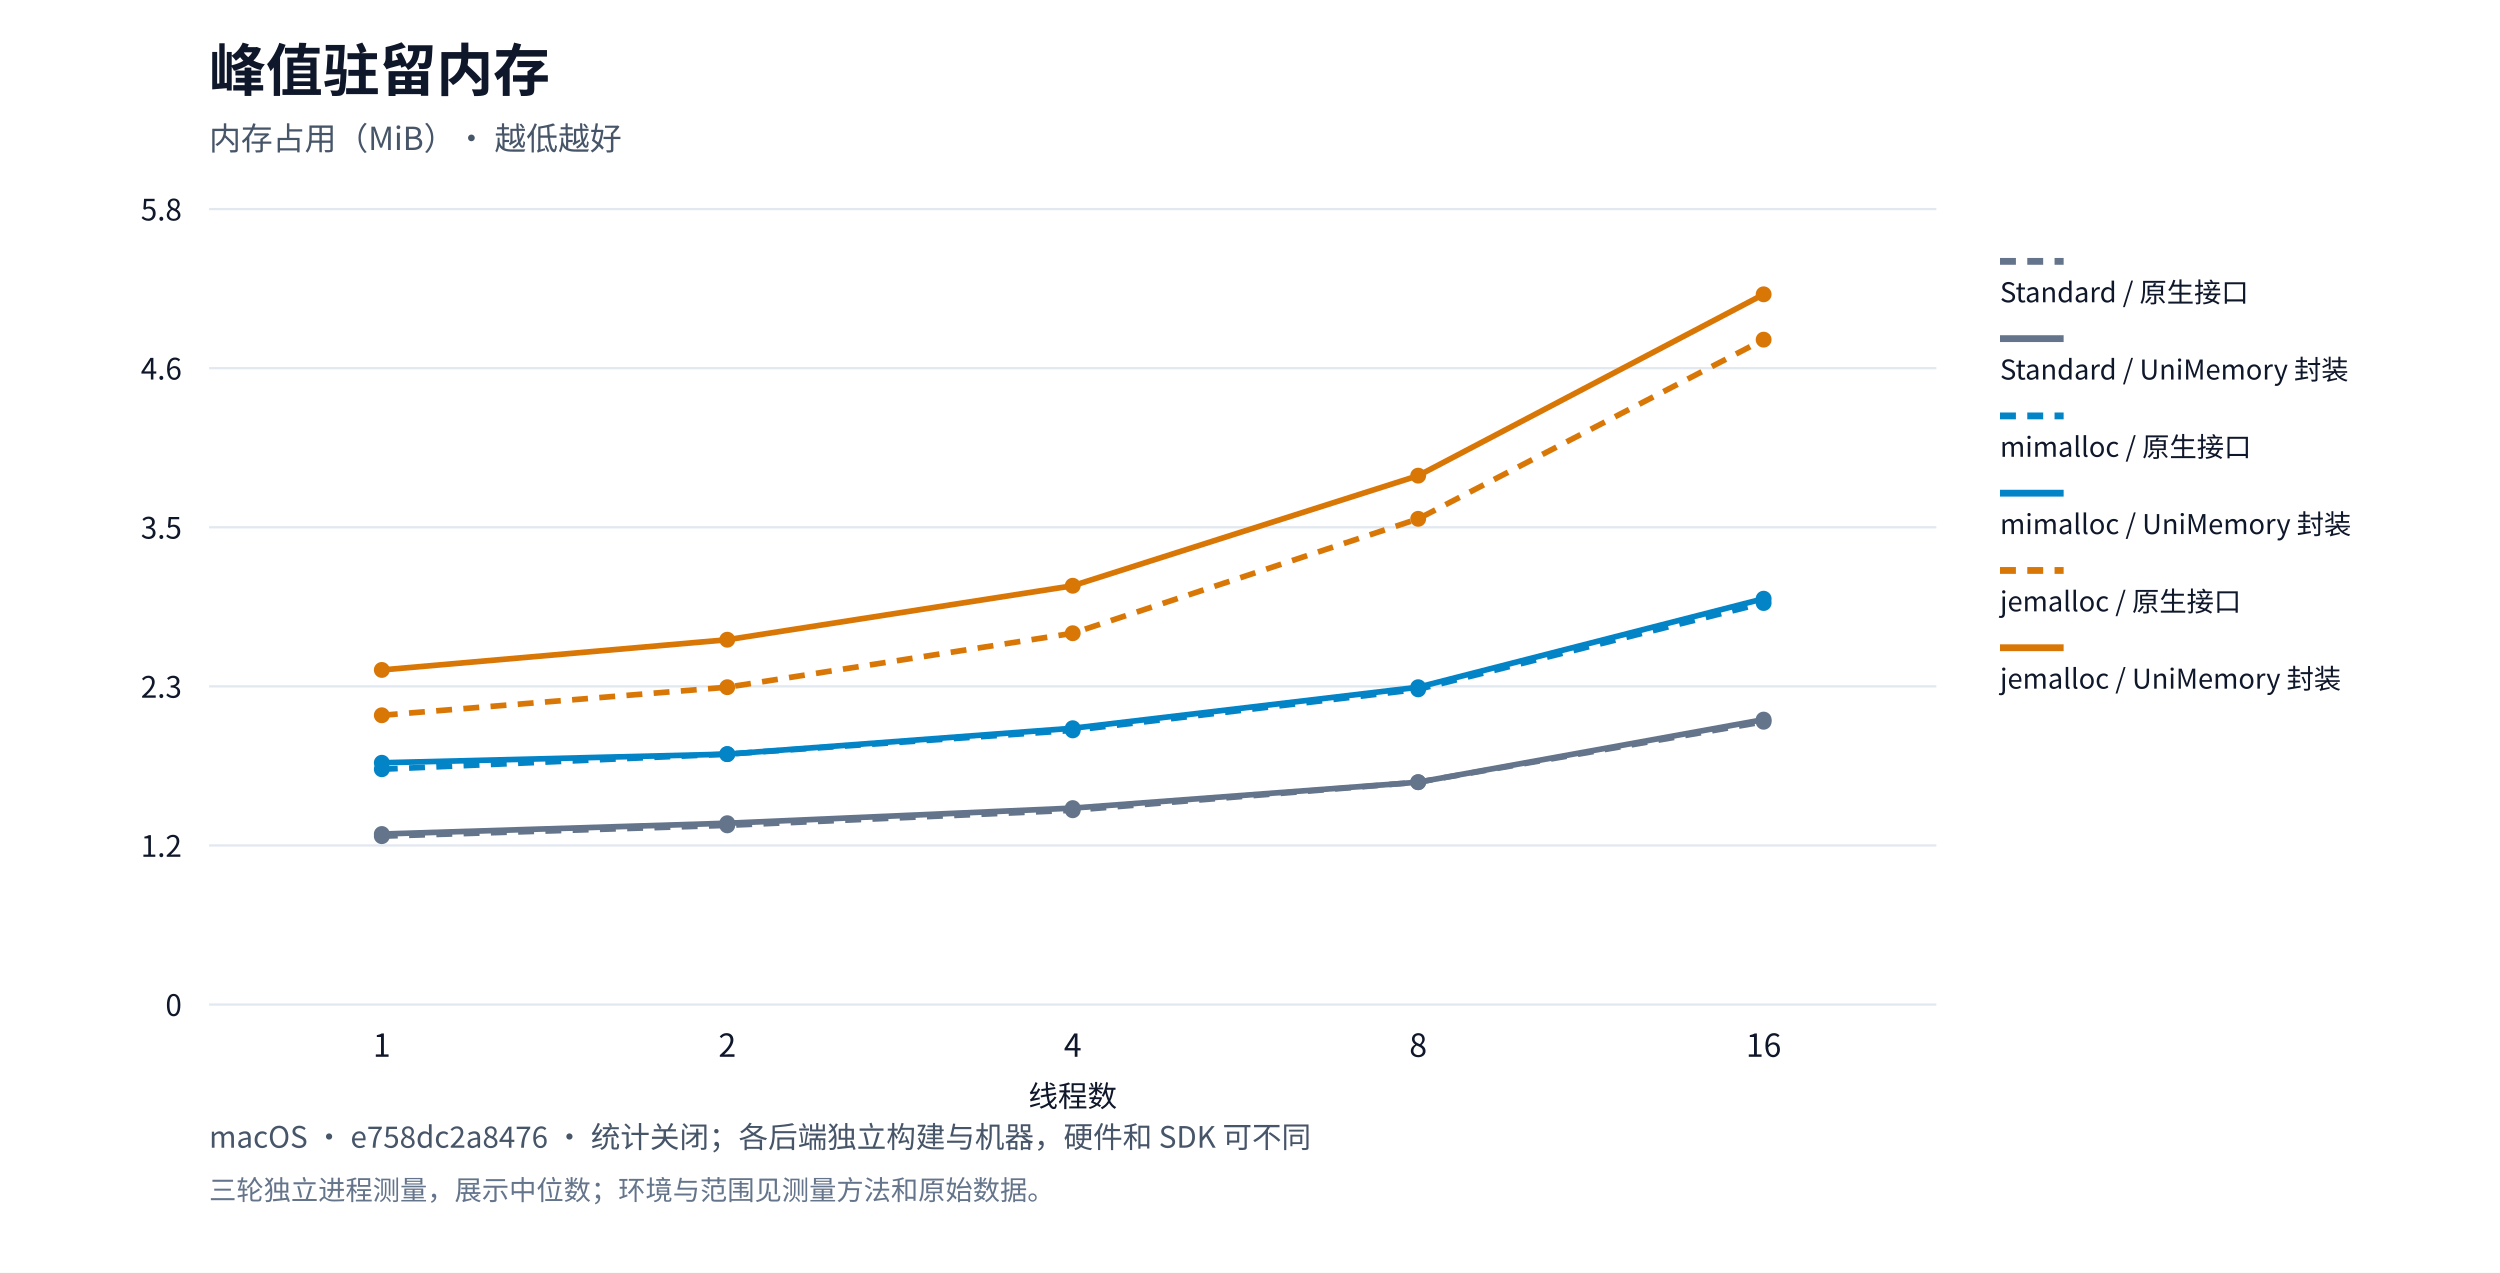
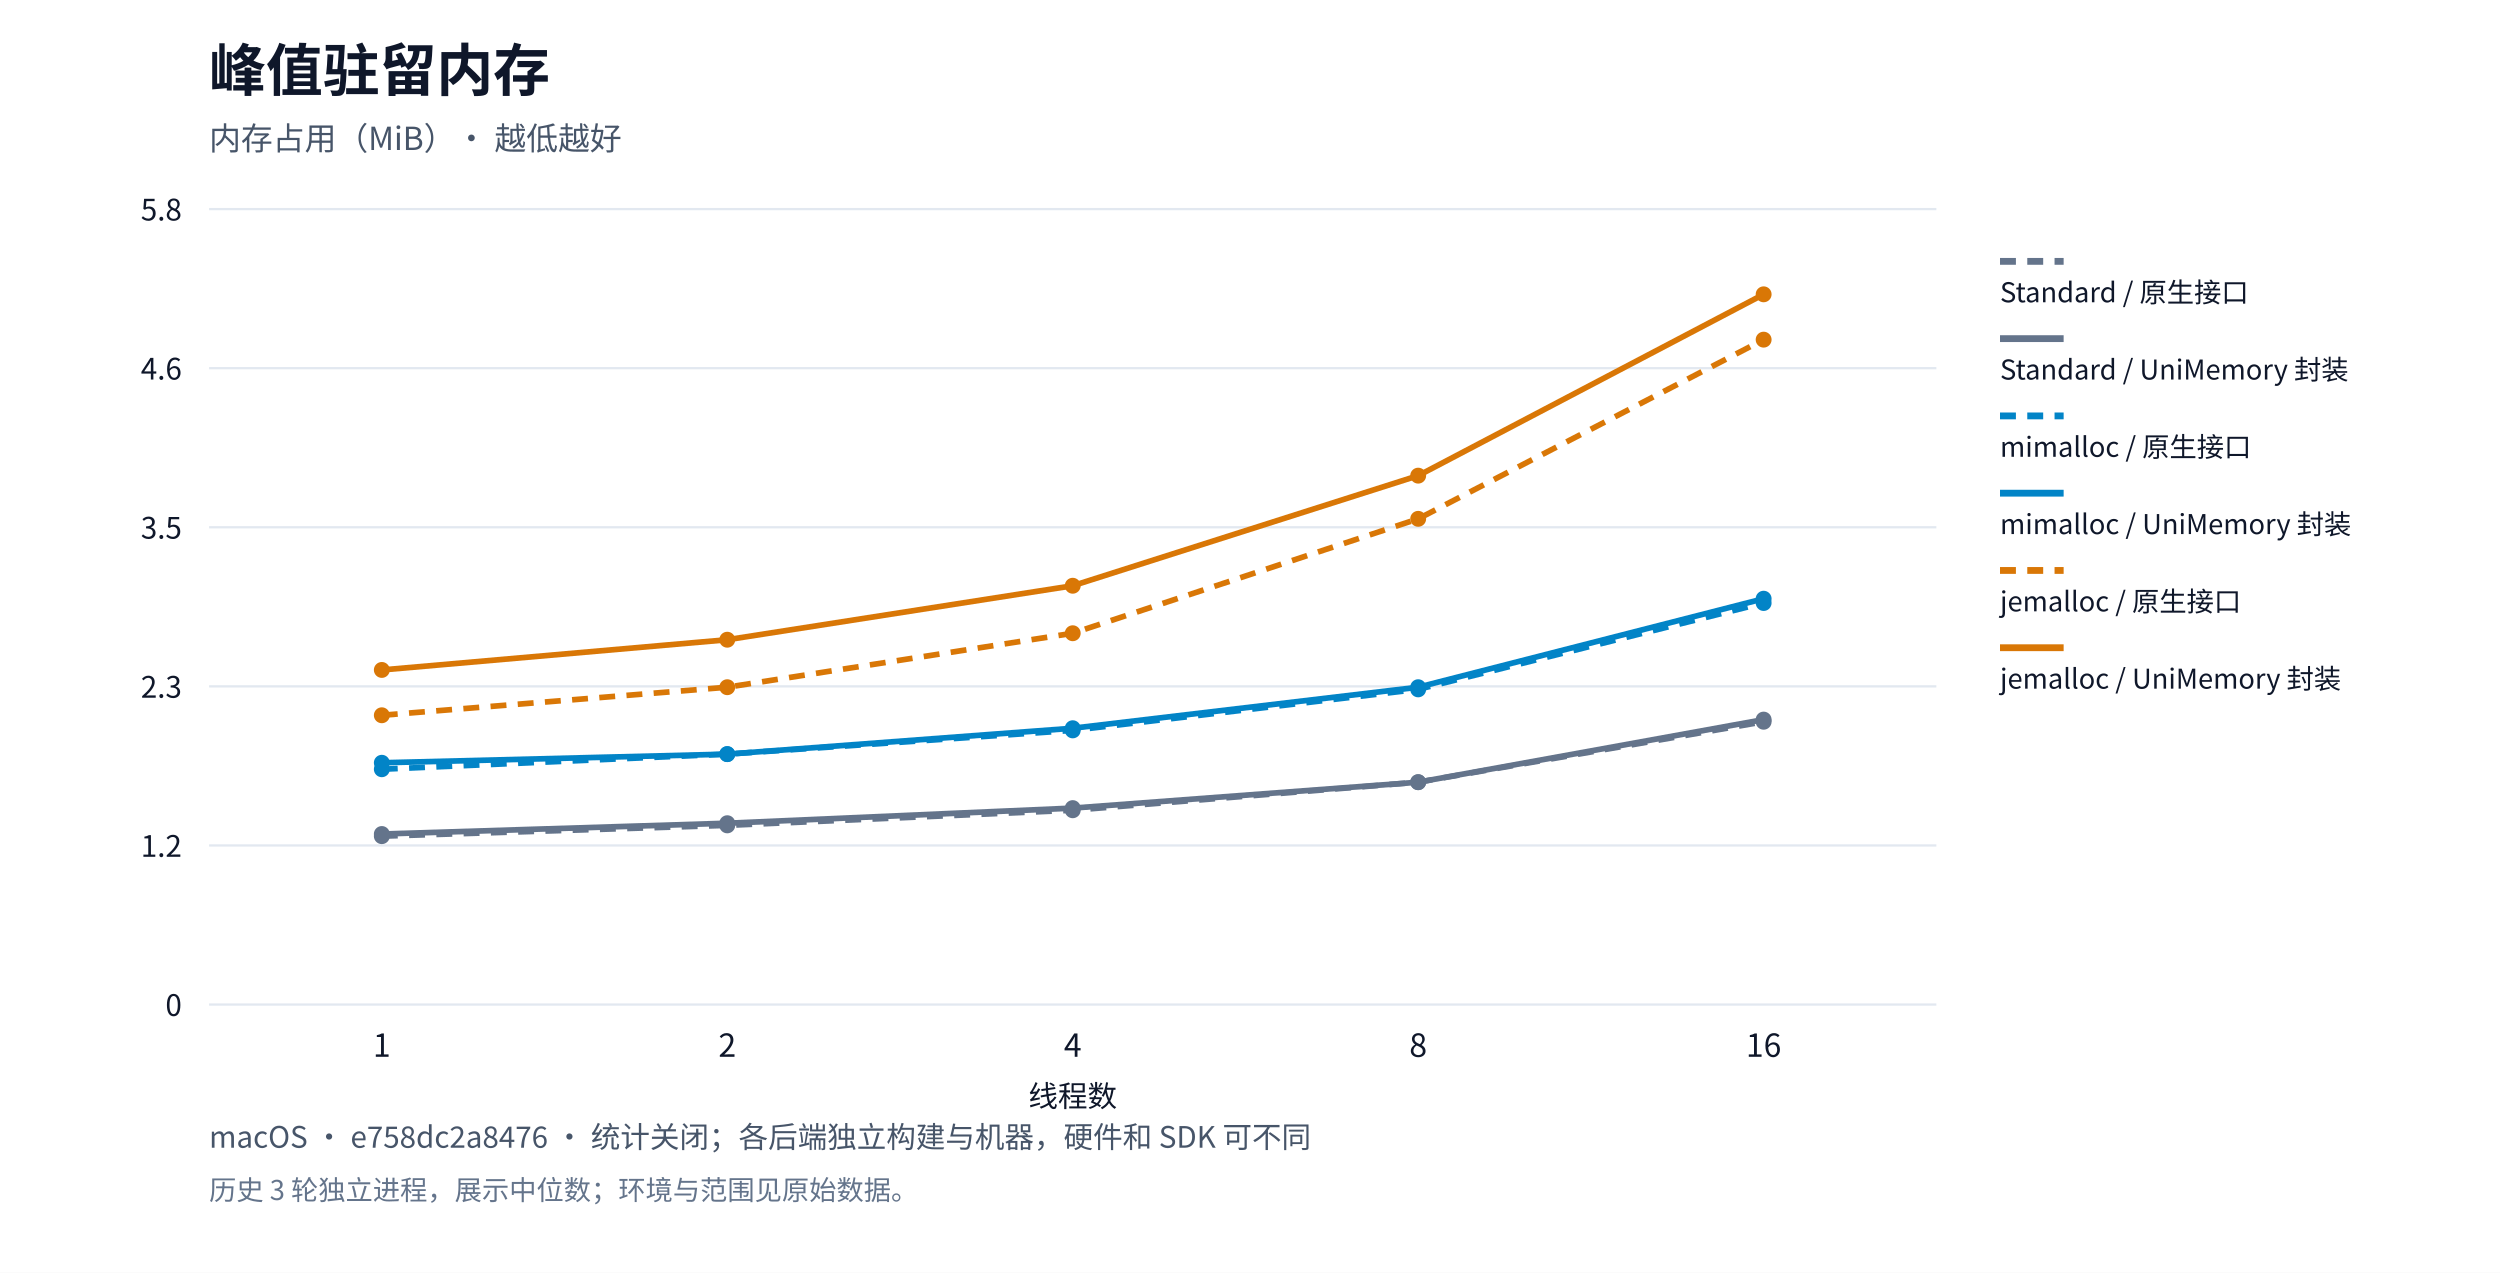
<svg xmlns="http://www.w3.org/2000/svg" xml:lang="zh-CN" viewBox="0 0 1100 560" role="img">
  <rect width="1100" height="560" fill="#ffffff" />
  <g font-family="system-ui,Segoe UI,Microsoft YaHei,PingFang SC,Noto Sans CJK SC,sans-serif" fill="#0f172a">
    <text x="92" y="40" font-size="25" font-weight="650">峰值驻留内存</text>
    <text x="92" y="66" font-size="14" fill="#475569">内存占用（MiB）· 越低越好</text>
    <path d="M92,442.0h760" stroke="#e2e8f0" />
    <text x="80" y="447.0" text-anchor="end" font-size="13">0</text>
    <path d="M92,372.0h760" stroke="#e2e8f0" />
    <text x="80" y="377.0" text-anchor="end" font-size="13">1.2</text>
    <path d="M92,302.0h760" stroke="#e2e8f0" />
    <text x="80" y="307.0" text-anchor="end" font-size="13">2.3</text>
    <path d="M92,232.0h760" stroke="#e2e8f0" />
    <text x="80" y="237.0" text-anchor="end" font-size="13">3.5</text>
    <path d="M92,162.0h760" stroke="#e2e8f0" />
    <text x="80" y="167.0" text-anchor="end" font-size="13">4.6</text>
    <path d="M92,92.0h760" stroke="#e2e8f0" />
    <text x="80" y="97.0" text-anchor="end" font-size="13">5.8</text>
    <text x="168.0" y="465" text-anchor="middle" font-size="14">1</text>
    <text x="320.0" y="465" text-anchor="middle" font-size="14">2</text>
    <text x="472.0" y="465" text-anchor="middle" font-size="14">4</text>
    <text x="624.0" y="465" text-anchor="middle" font-size="14">8</text>
    <text x="776.0" y="465" text-anchor="middle" font-size="14">16</text>
    <circle cx="168.0" cy="367.912" r="3.5" fill="#64748b" />
    <circle cx="320.0" cy="363.163" r="3.5" fill="#64748b" />
    <circle cx="472.0" cy="356.514" r="3.5" fill="#64748b" />
    <circle cx="624.0" cy="344.166" r="3.5" fill="#64748b" />
    <circle cx="776.0" cy="317.57" r="3.5" fill="#64748b" />
    <polyline points="168.0,367.912 320.0,363.163 472.0,356.514 624.0,344.166 776.0,317.57" fill="none" stroke="#64748b" stroke-width="2.5" stroke-dasharray="7 5" />
    <path d="M880,115h28" stroke="#64748b" stroke-width="3" stroke-dasharray="7 5" />
    <text x="880" y="133" font-size="12">Standard / 原生接口</text>
    <circle cx="168.0" cy="366.962" r="3.5" fill="#64748b" />
    <circle cx="320.0" cy="362.213" r="3.5" fill="#64748b" />
    <circle cx="472.0" cy="355.564" r="3.5" fill="#64748b" />
    <circle cx="624.0" cy="344.166" r="3.5" fill="#64748b" />
    <circle cx="776.0" cy="316.62" r="3.5" fill="#64748b" />
    <polyline points="168.0,366.962 320.0,362.213 472.0,355.564 624.0,344.166 776.0,316.62" fill="none" stroke="#64748b" stroke-width="2.5" />
    <path d="M880,149h28" stroke="#64748b" stroke-width="3" />
    <text x="880" y="167" font-size="12">Standard / UniMemory 封装</text>
    <circle cx="168.0" cy="338.467" r="3.5" fill="#0284c7" />
    <circle cx="320.0" cy="331.818" r="3.5" fill="#0284c7" />
    <circle cx="472.0" cy="321.369" r="3.5" fill="#0284c7" />
    <circle cx="624.0" cy="303.322" r="3.5" fill="#0284c7" />
    <circle cx="776.0" cy="265.328" r="3.5" fill="#0284c7" />
    <polyline points="168.0,338.467 320.0,331.818 472.0,321.369 624.0,303.322 776.0,265.328" fill="none" stroke="#0284c7" stroke-width="2.5" stroke-dasharray="7 5" />
    <path d="M880,183h28" stroke="#0284c7" stroke-width="3" stroke-dasharray="7 5" />
    <text x="880" y="201" font-size="12">mimalloc / 原生接口</text>
    <circle cx="168.0" cy="335.617" r="3.5" fill="#0284c7" />
    <circle cx="320.0" cy="331.818" r="3.5" fill="#0284c7" />
    <circle cx="472.0" cy="320.419" r="3.5" fill="#0284c7" />
    <circle cx="624.0" cy="302.372" r="3.5" fill="#0284c7" />
    <circle cx="776.0" cy="263.429" r="3.5" fill="#0284c7" />
    <polyline points="168.0,335.617 320.0,331.818 472.0,320.419 624.0,302.372 776.0,263.429" fill="none" stroke="#0284c7" stroke-width="2.5" />
    <path d="M880,217h28" stroke="#0284c7" stroke-width="3" />
    <text x="880" y="235" font-size="12">mimalloc / UniMemory 封装</text>
    <circle cx="168.0" cy="314.72" r="3.5" fill="#d97706" />
    <circle cx="320.0" cy="302.372" r="3.5" fill="#d97706" />
    <circle cx="472.0" cy="278.626" r="3.5" fill="#d97706" />
    <circle cx="624.0" cy="228.284" r="3.5" fill="#d97706" />
    <circle cx="776.0" cy="149.447" r="3.5" fill="#d97706" />
    <polyline points="168.0,314.72 320.0,302.372 472.0,278.626 624.0,228.284 776.0,149.447" fill="none" stroke="#d97706" stroke-width="2.5" stroke-dasharray="7 5" />
    <path d="M880,251h28" stroke="#d97706" stroke-width="3" stroke-dasharray="7 5" />
    <text x="880" y="269" font-size="12">jemalloc / 原生接口</text>
    <circle cx="168.0" cy="294.774" r="3.5" fill="#d97706" />
    <circle cx="320.0" cy="281.476" r="3.5" fill="#d97706" />
    <circle cx="472.0" cy="257.729" r="3.5" fill="#d97706" />
    <circle cx="624.0" cy="209.287" r="3.5" fill="#d97706" />
    <circle cx="776.0" cy="129.5" r="3.5" fill="#d97706" />
    <polyline points="168.0,294.774 320.0,281.476 472.0,257.729 624.0,209.287 776.0,129.5" fill="none" stroke="#d97706" stroke-width="2.5" />
    <path d="M880,285h28" stroke="#d97706" stroke-width="3" />
    <text x="880" y="303" font-size="12">jemalloc / UniMemory 封装</text>
    <text x="472" y="487" text-anchor="middle" font-size="13">线程数</text>
    <text x="92" y="505" font-size="13" fill="#475569">macOS · e758dc2a8476 · 统计关闭；各后端独立构建与机器，硬件和 SDK 可不同</text>
-     <text x="92" y="528" font-size="12" fill="#64748b">三轮独立进程测量，展示中位数；环境与范围见测量方法和原始数据。</text>
+     <text x="92" y="528" font-size="12" fill="#64748b">历史 3 轮独立进程，展示中位数；环境与范围见原始数据。</text>
  </g>
</svg>
